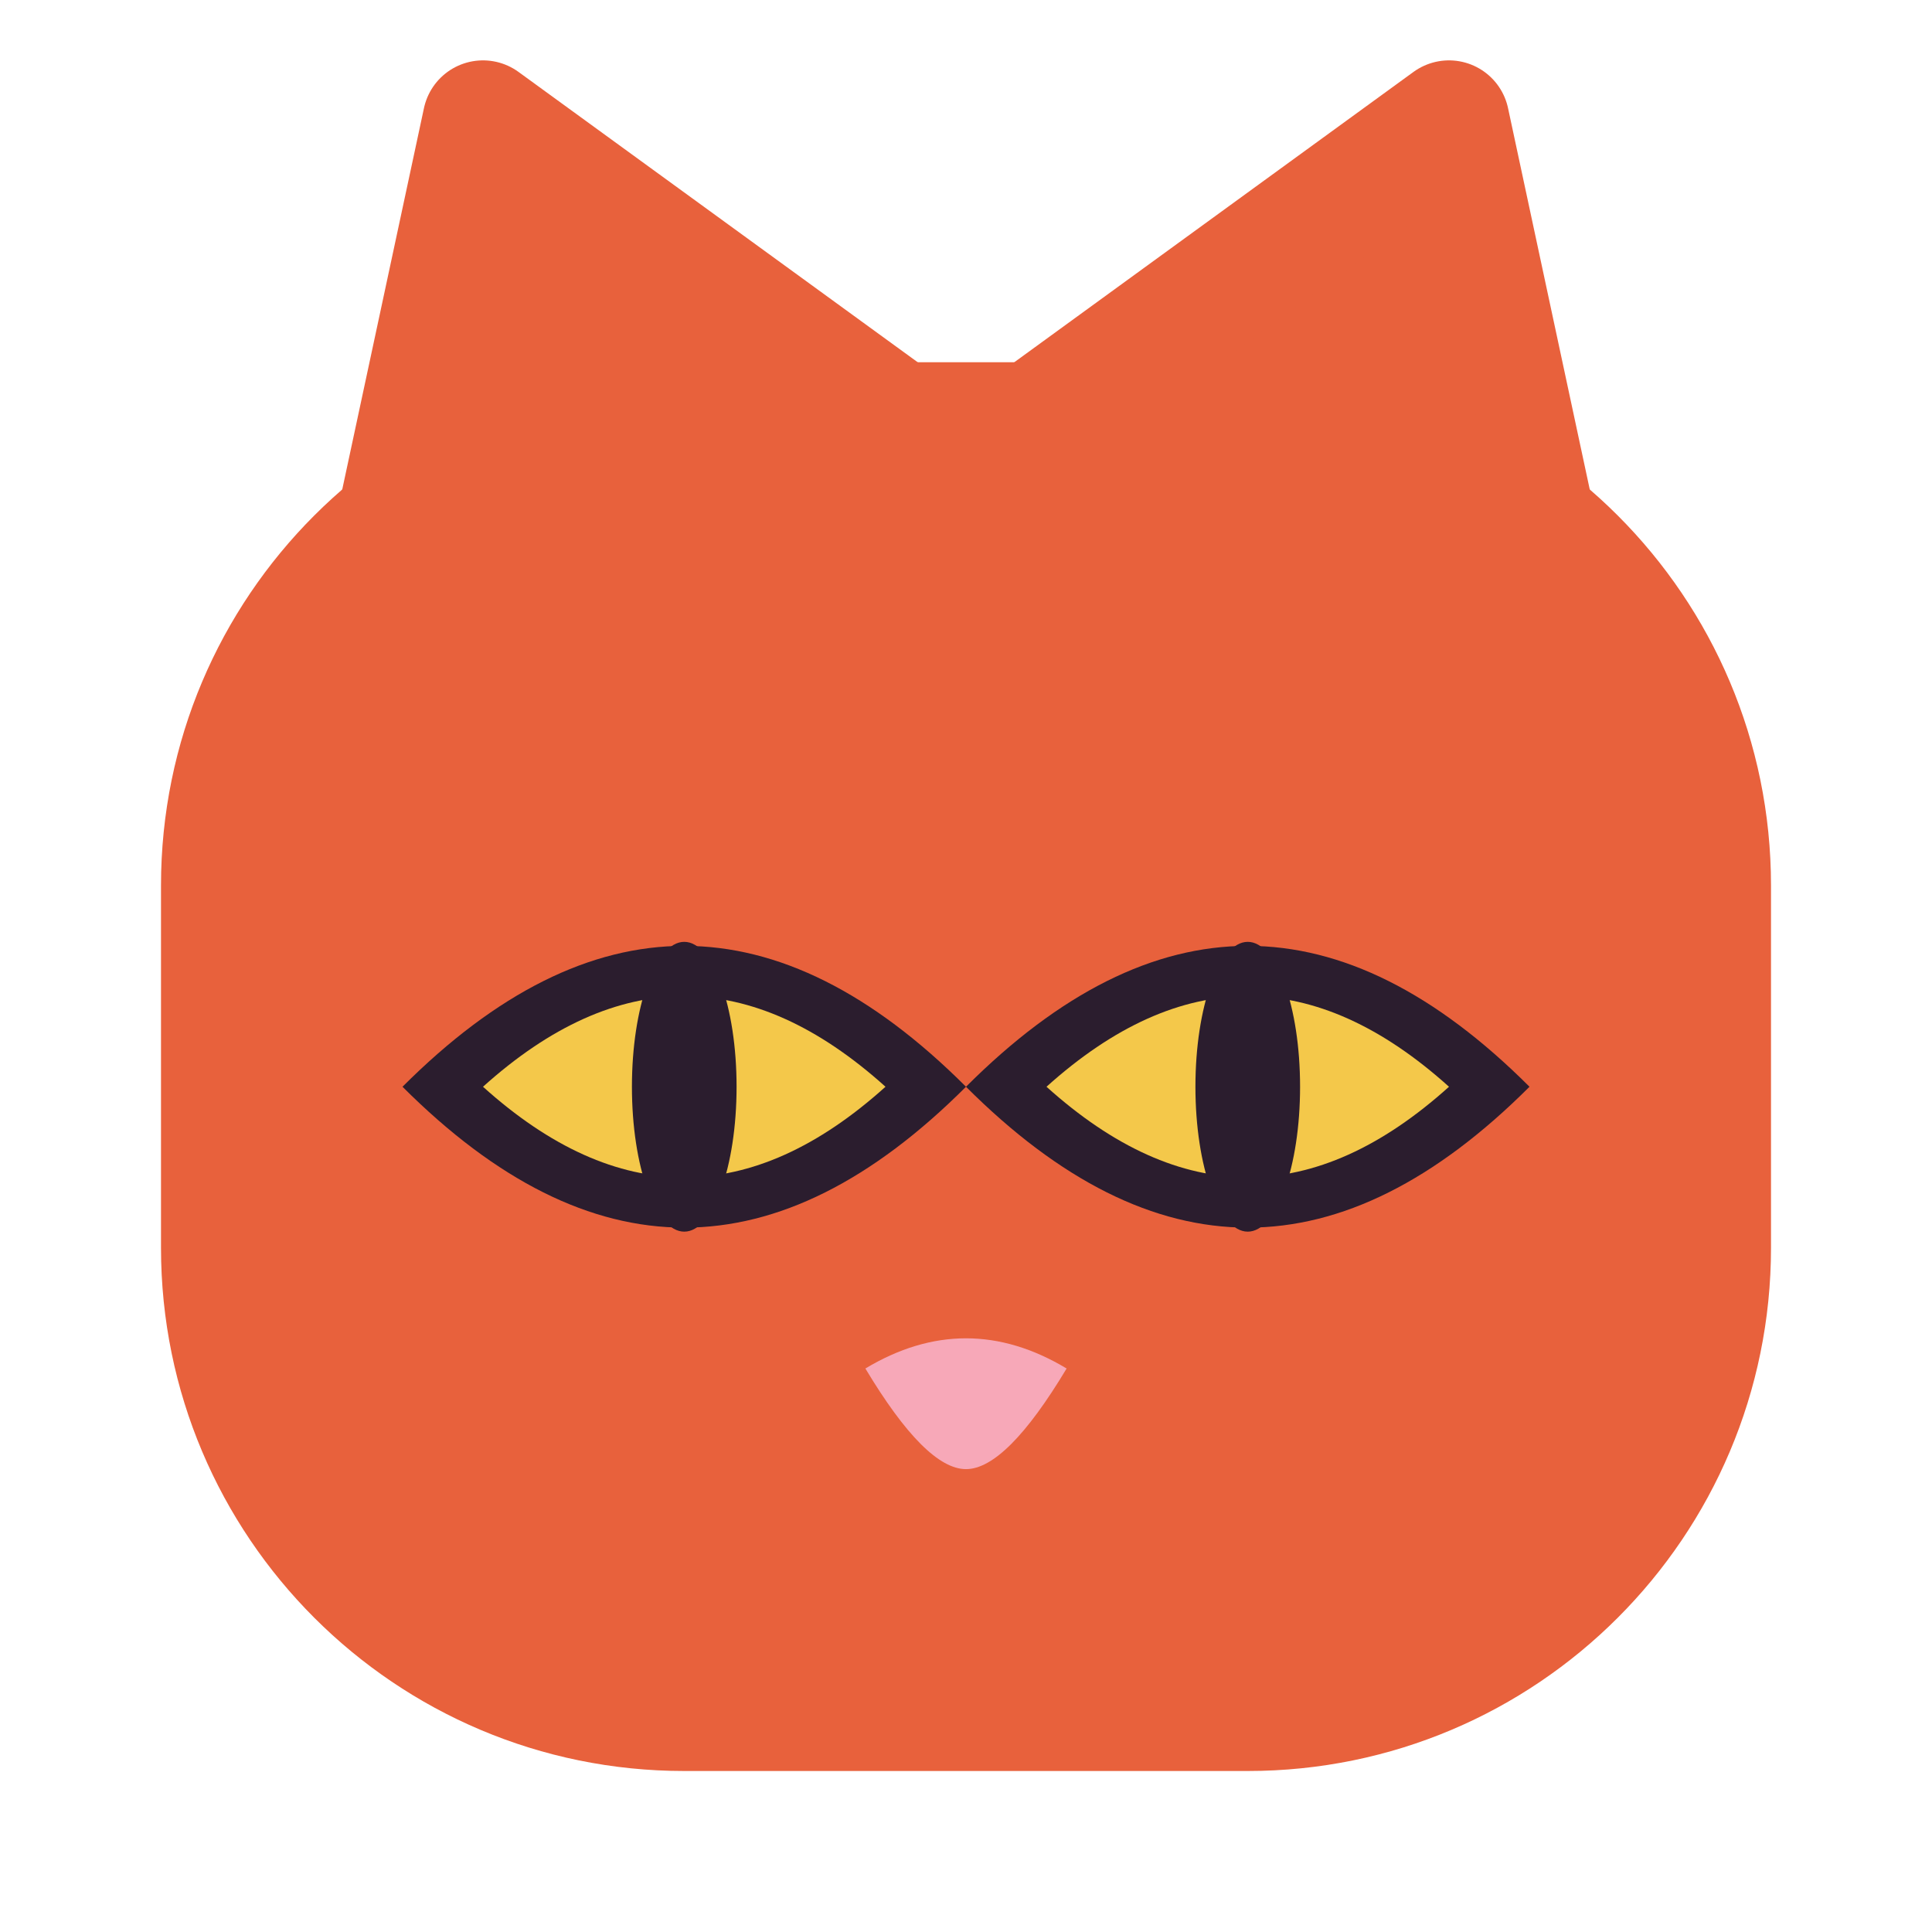
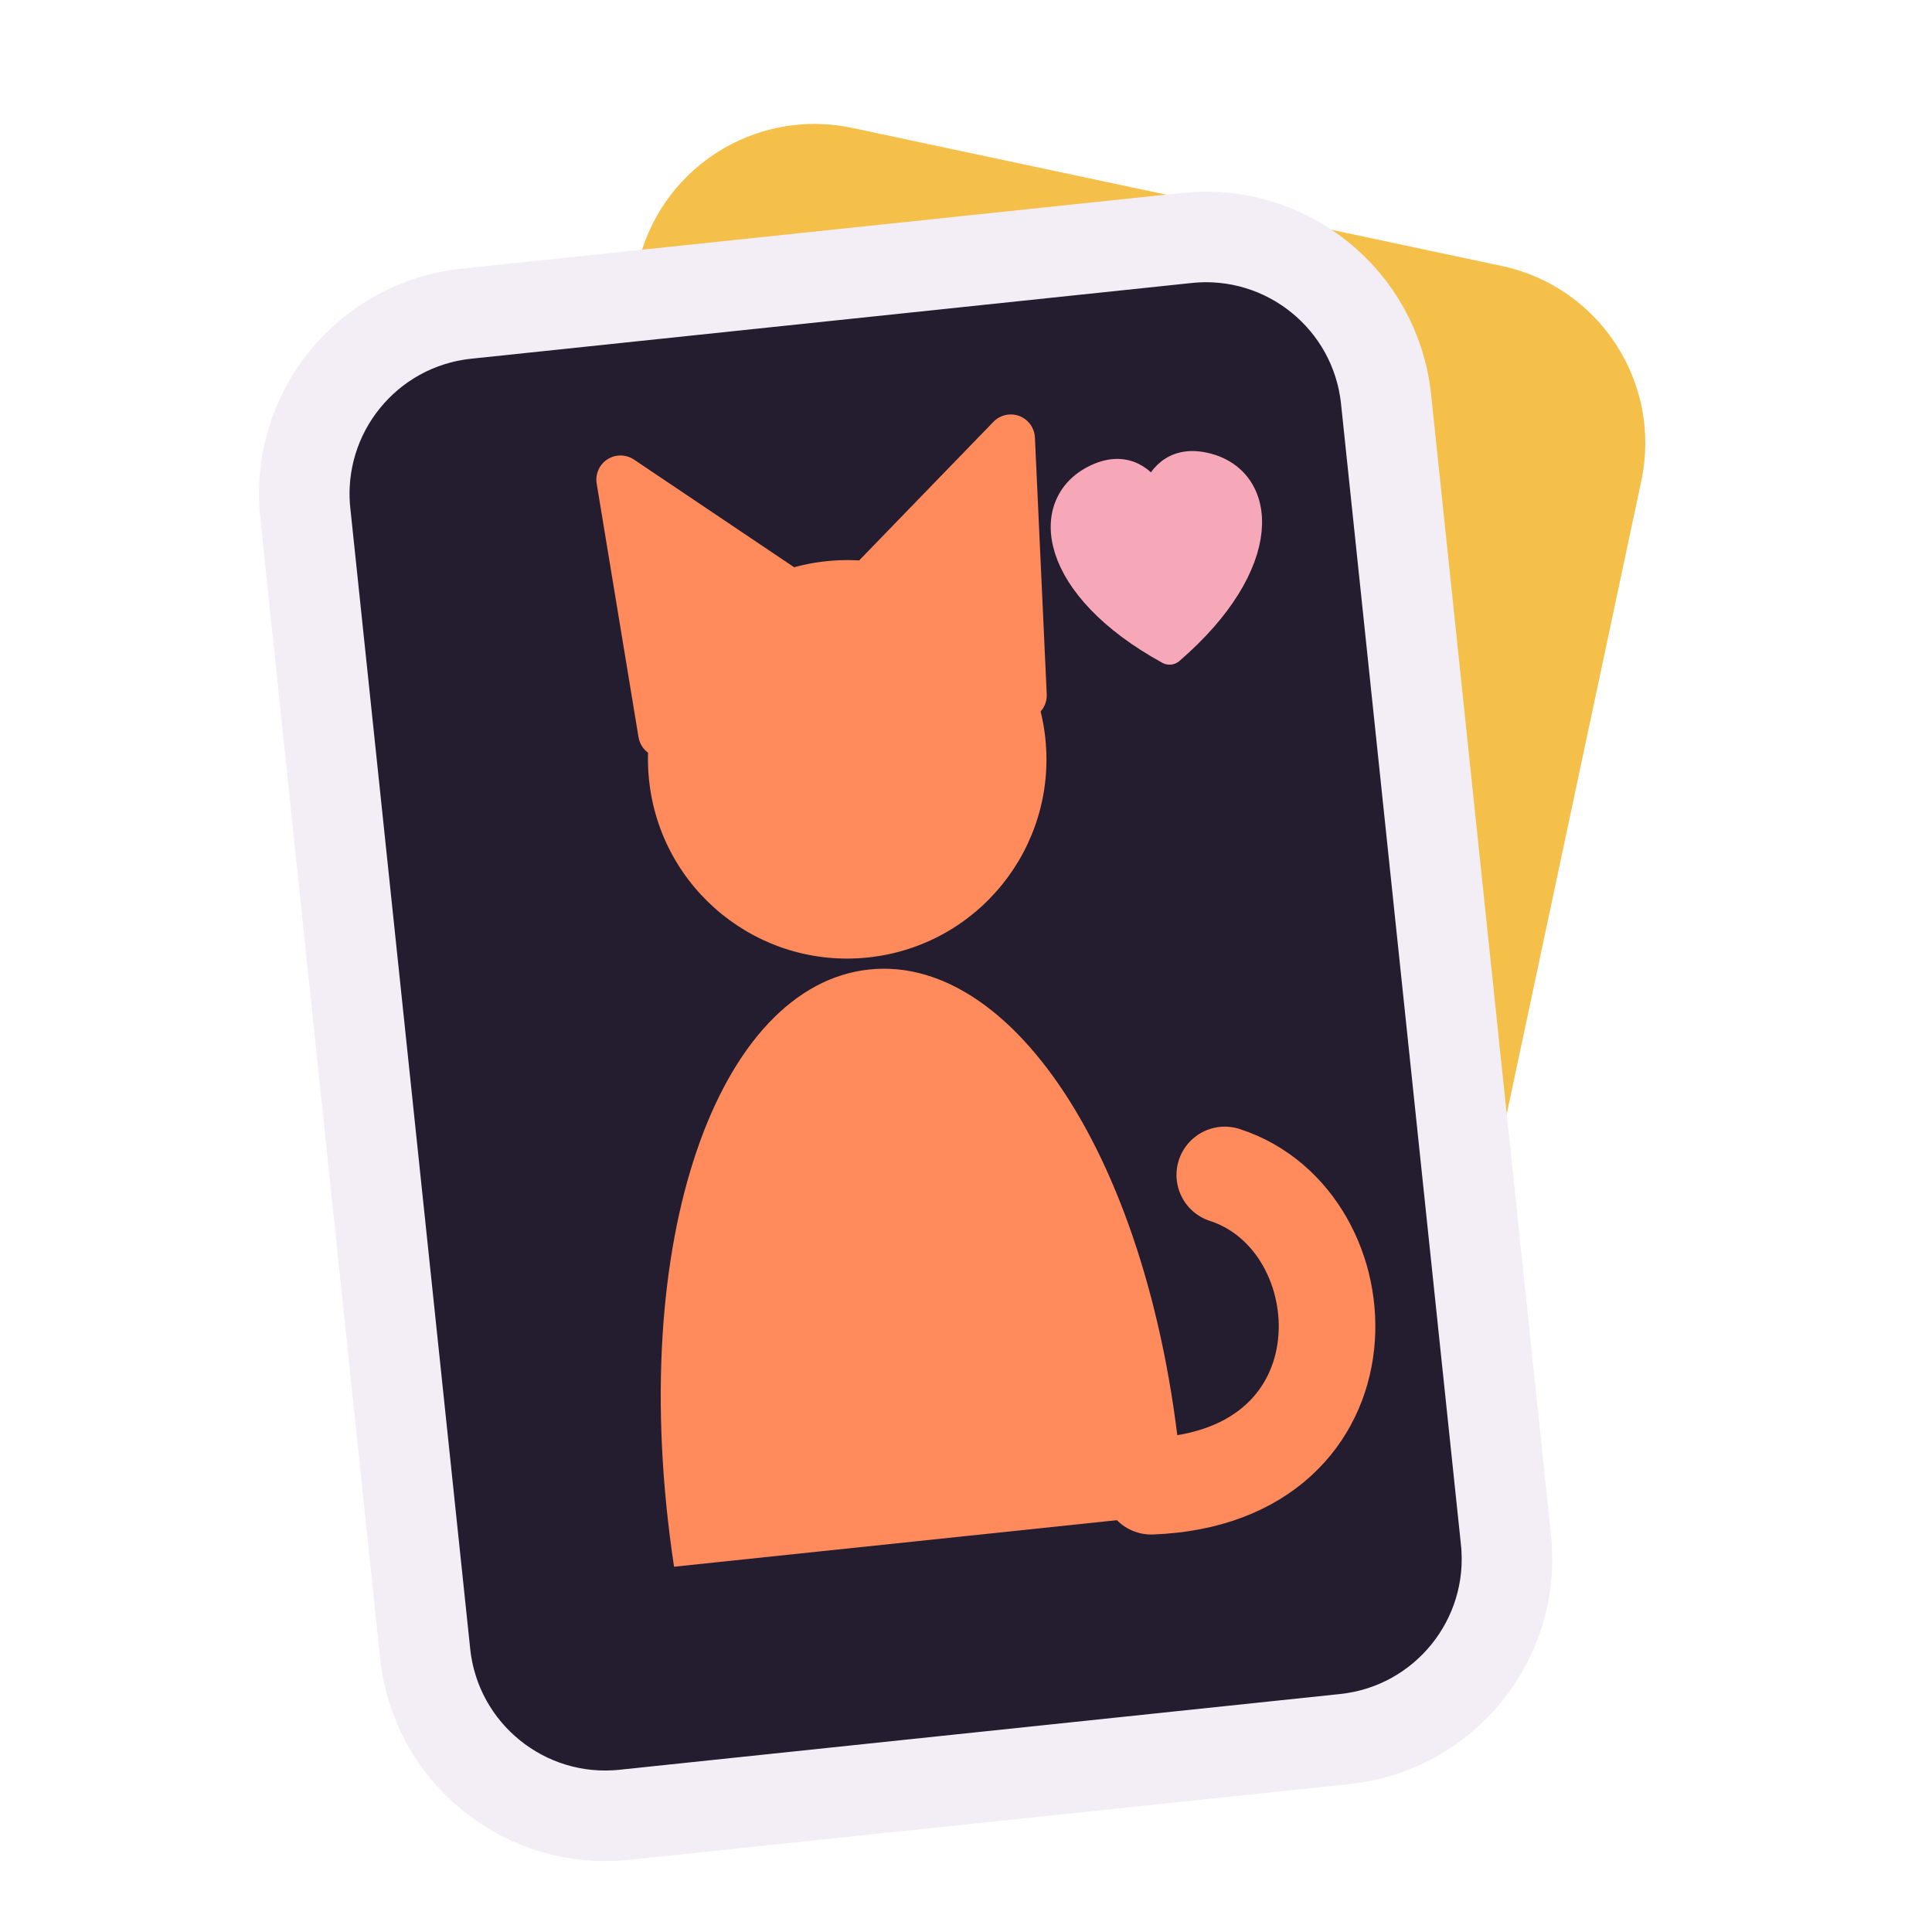
- <svg xmlns="http://www.w3.org/2000/svg" viewBox="0 0 48 48">
-   <path d="M9 17 L12 3 L23 11 Z M39 17 L36 3 L25 11 Z" fill="#E8613C" stroke="#E8613C" stroke-width="3" stroke-linejoin="round" />
-   <rect x="4" y="9" width="40" height="35" rx="13" fill="#E8613C" />
-   <path d="M10 27 Q17 20 24 27 Q17 34 10 27Z M24 27 Q31 20 38 27 Q31 34 24 27Z" fill="#2B1D2E" />
-   <path d="M12 27 Q17 22.5 22 27 Q17 31.5 12 27Z M26 27 Q31 22.5 36 27 Q31 31.5 26 27Z" fill="#F4C84A" />
-   <ellipse cx="17" cy="27" rx="1.3" ry="3.6" fill="#2B1D2E" />
-   <ellipse cx="31" cy="27" rx="1.3" ry="3.6" fill="#2B1D2E" />
-   <path d="M21.5 34 Q24 32.5 26.5 34 Q25 36.5 24 36.5 Q23 36.5 21.5 34Z" fill="#F7A8B8" />
+ <svg xmlns="http://www.w3.org/2000/svg" viewBox="0 0 64 64">
+   <rect x="17" y="6" width="34" height="48" rx="6" fill="#F4C04A" transform="rotate(12 34 30)" />
+   <g transform="rotate(-6 30 34)">
+     <rect x="12" y="9" width="36" height="50" rx="6" fill="#241C2F" stroke="#F3EDF6" stroke-width="3" />
+     <path d="M23 23.5 L22.5 15 L28 19.6 Z M35 23.5 L35.5 15 L30 19.6 Z" fill="#FF8A5C" stroke="#FF8A5C" stroke-width="1.6" stroke-linejoin="round" />
+     <circle cx="29" cy="25" r="6.6" fill="#FF8A5C" />
+     <path d="M20.5 51 C20 40 24 32 29 32 C34 32 38 40 37.5 51 Z" fill="#FF8A5C" />
+     <path d="M36.5 50 C44 50.5 44.5 42 40 40" fill="none" stroke="#FF8A5C" stroke-width="3.2" stroke-linecap="round" />
+     <path d="M40 22.5 C36.4 20 36.3 17.2 38.3 16.6 C39.3 16.3 39.8 17 40 17.6 C40.2 17 40.7 16.3 41.7 16.6 C43.7 17.2 43.6 20 40 22.5Z" fill="#F7A8B8" stroke="#F7A8B8" stroke-width="1" stroke-linejoin="round" />
+   </g>
</svg>
